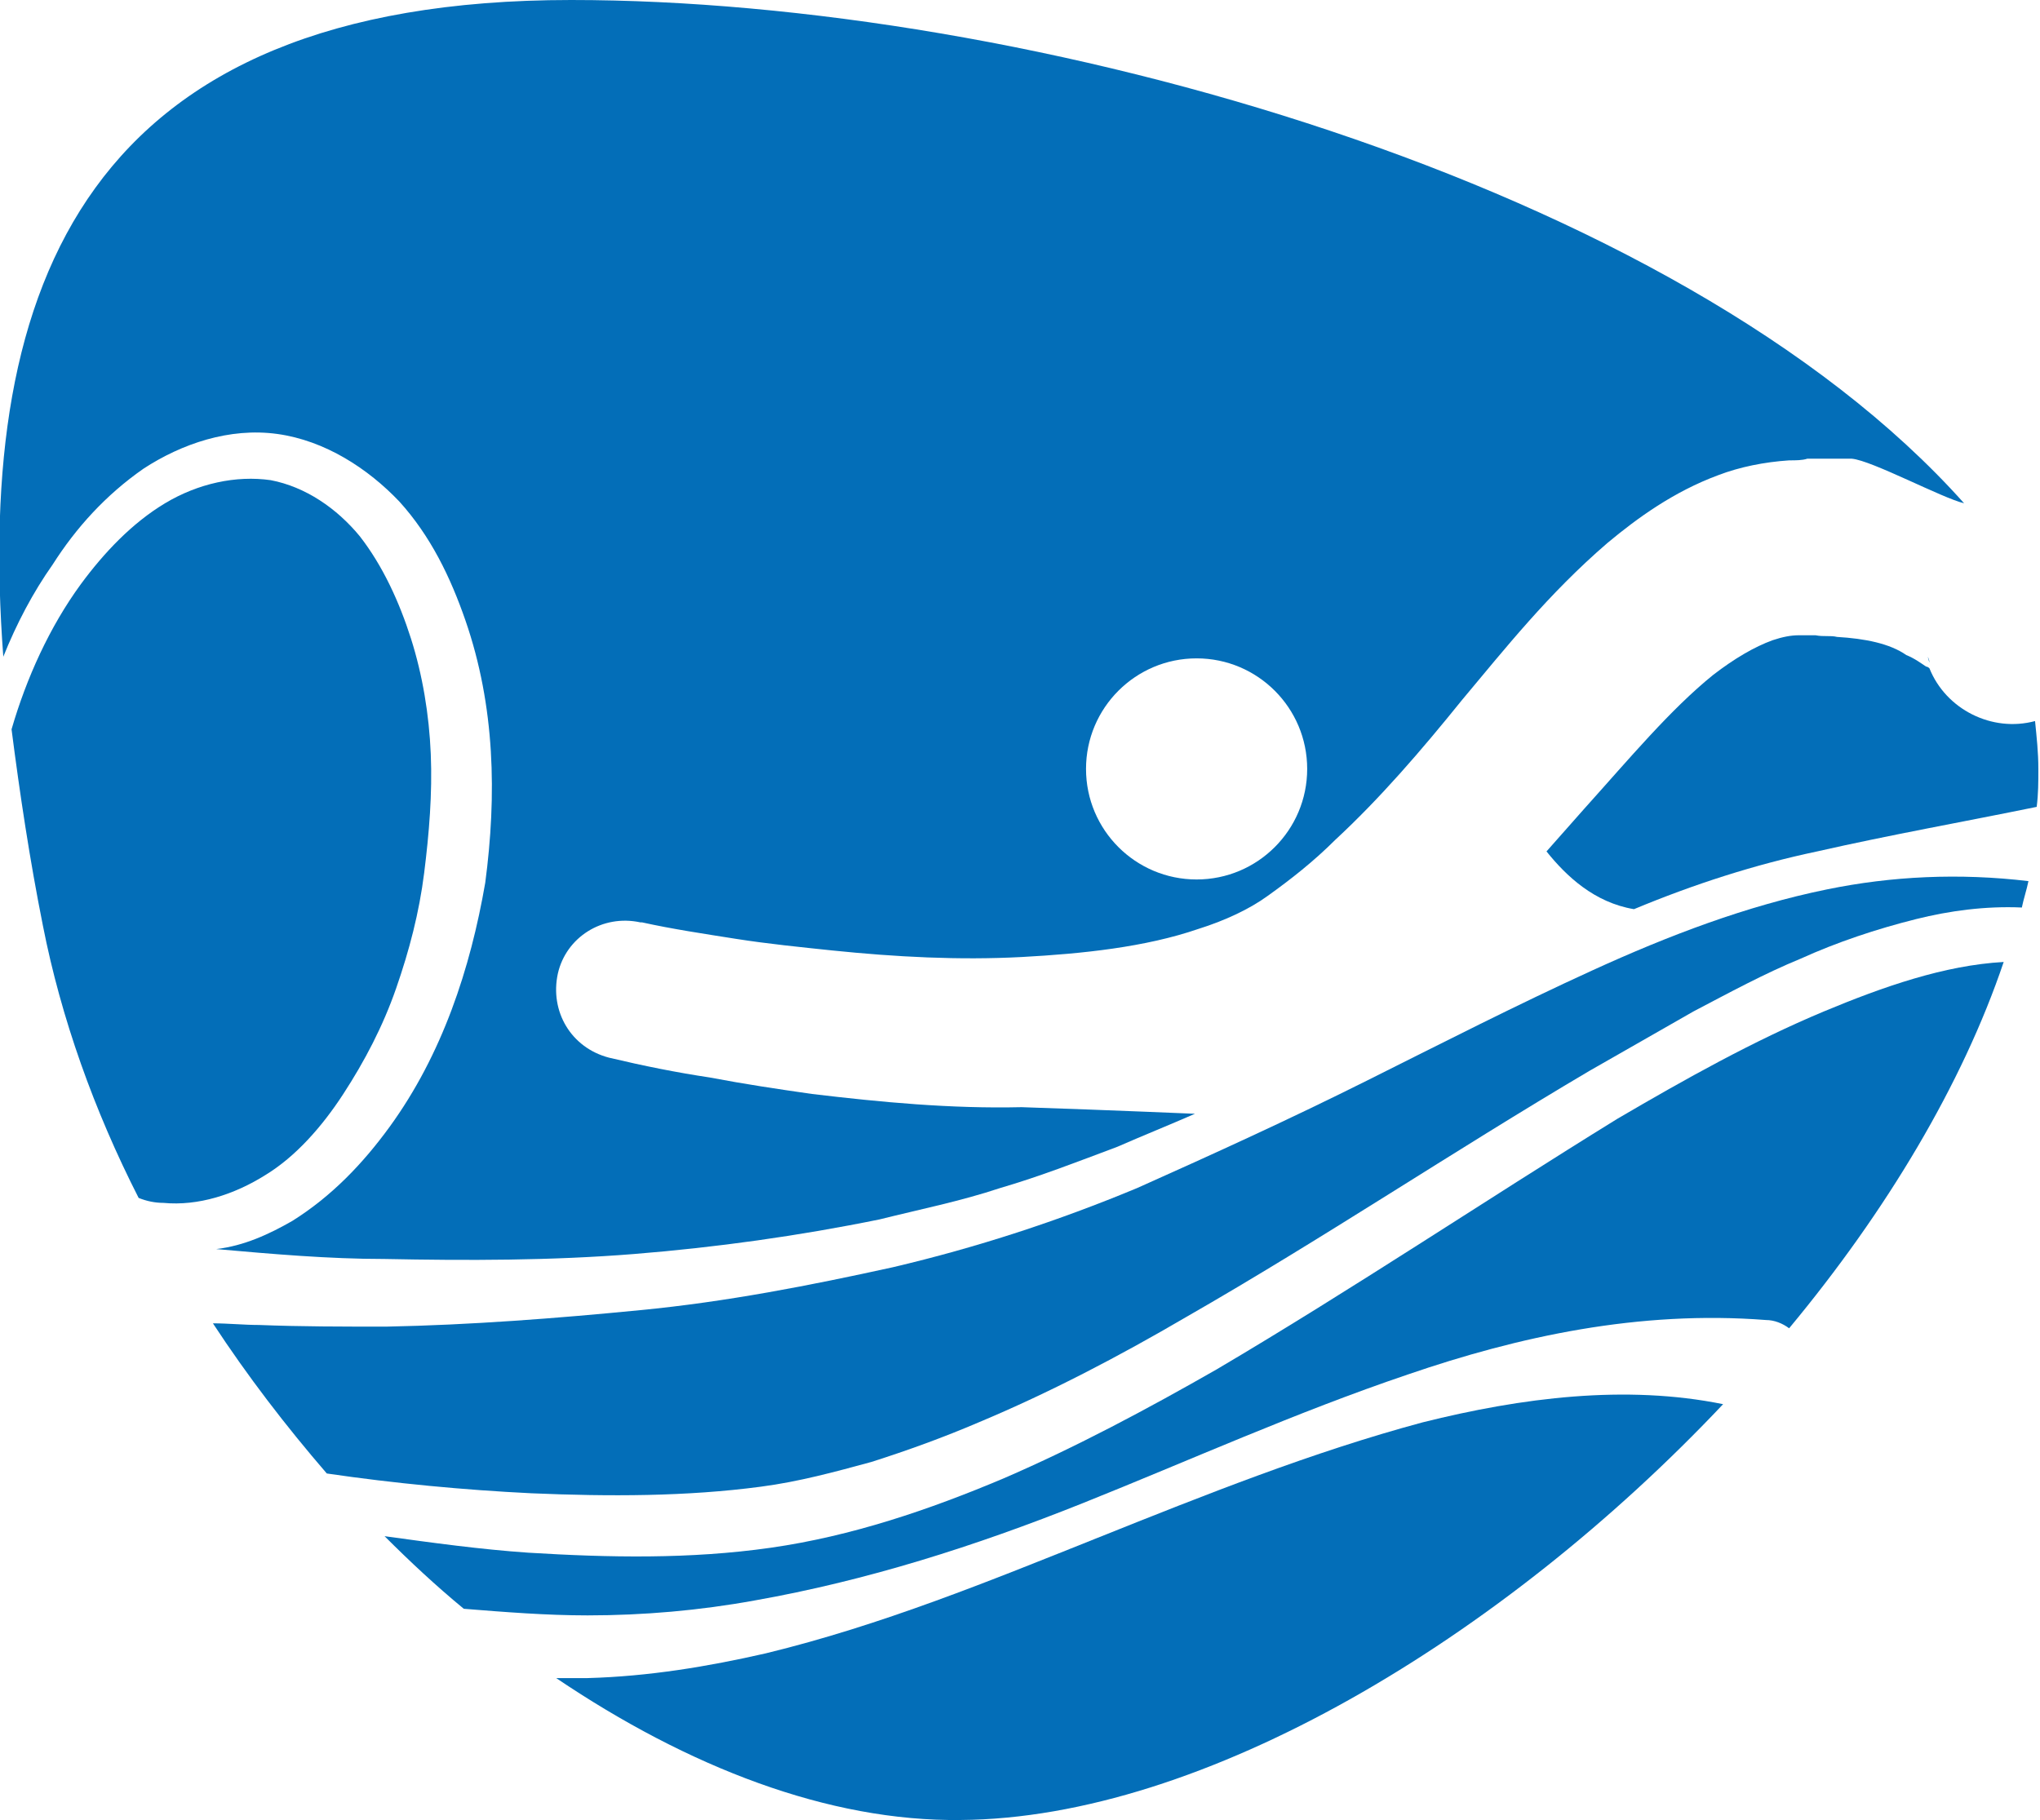
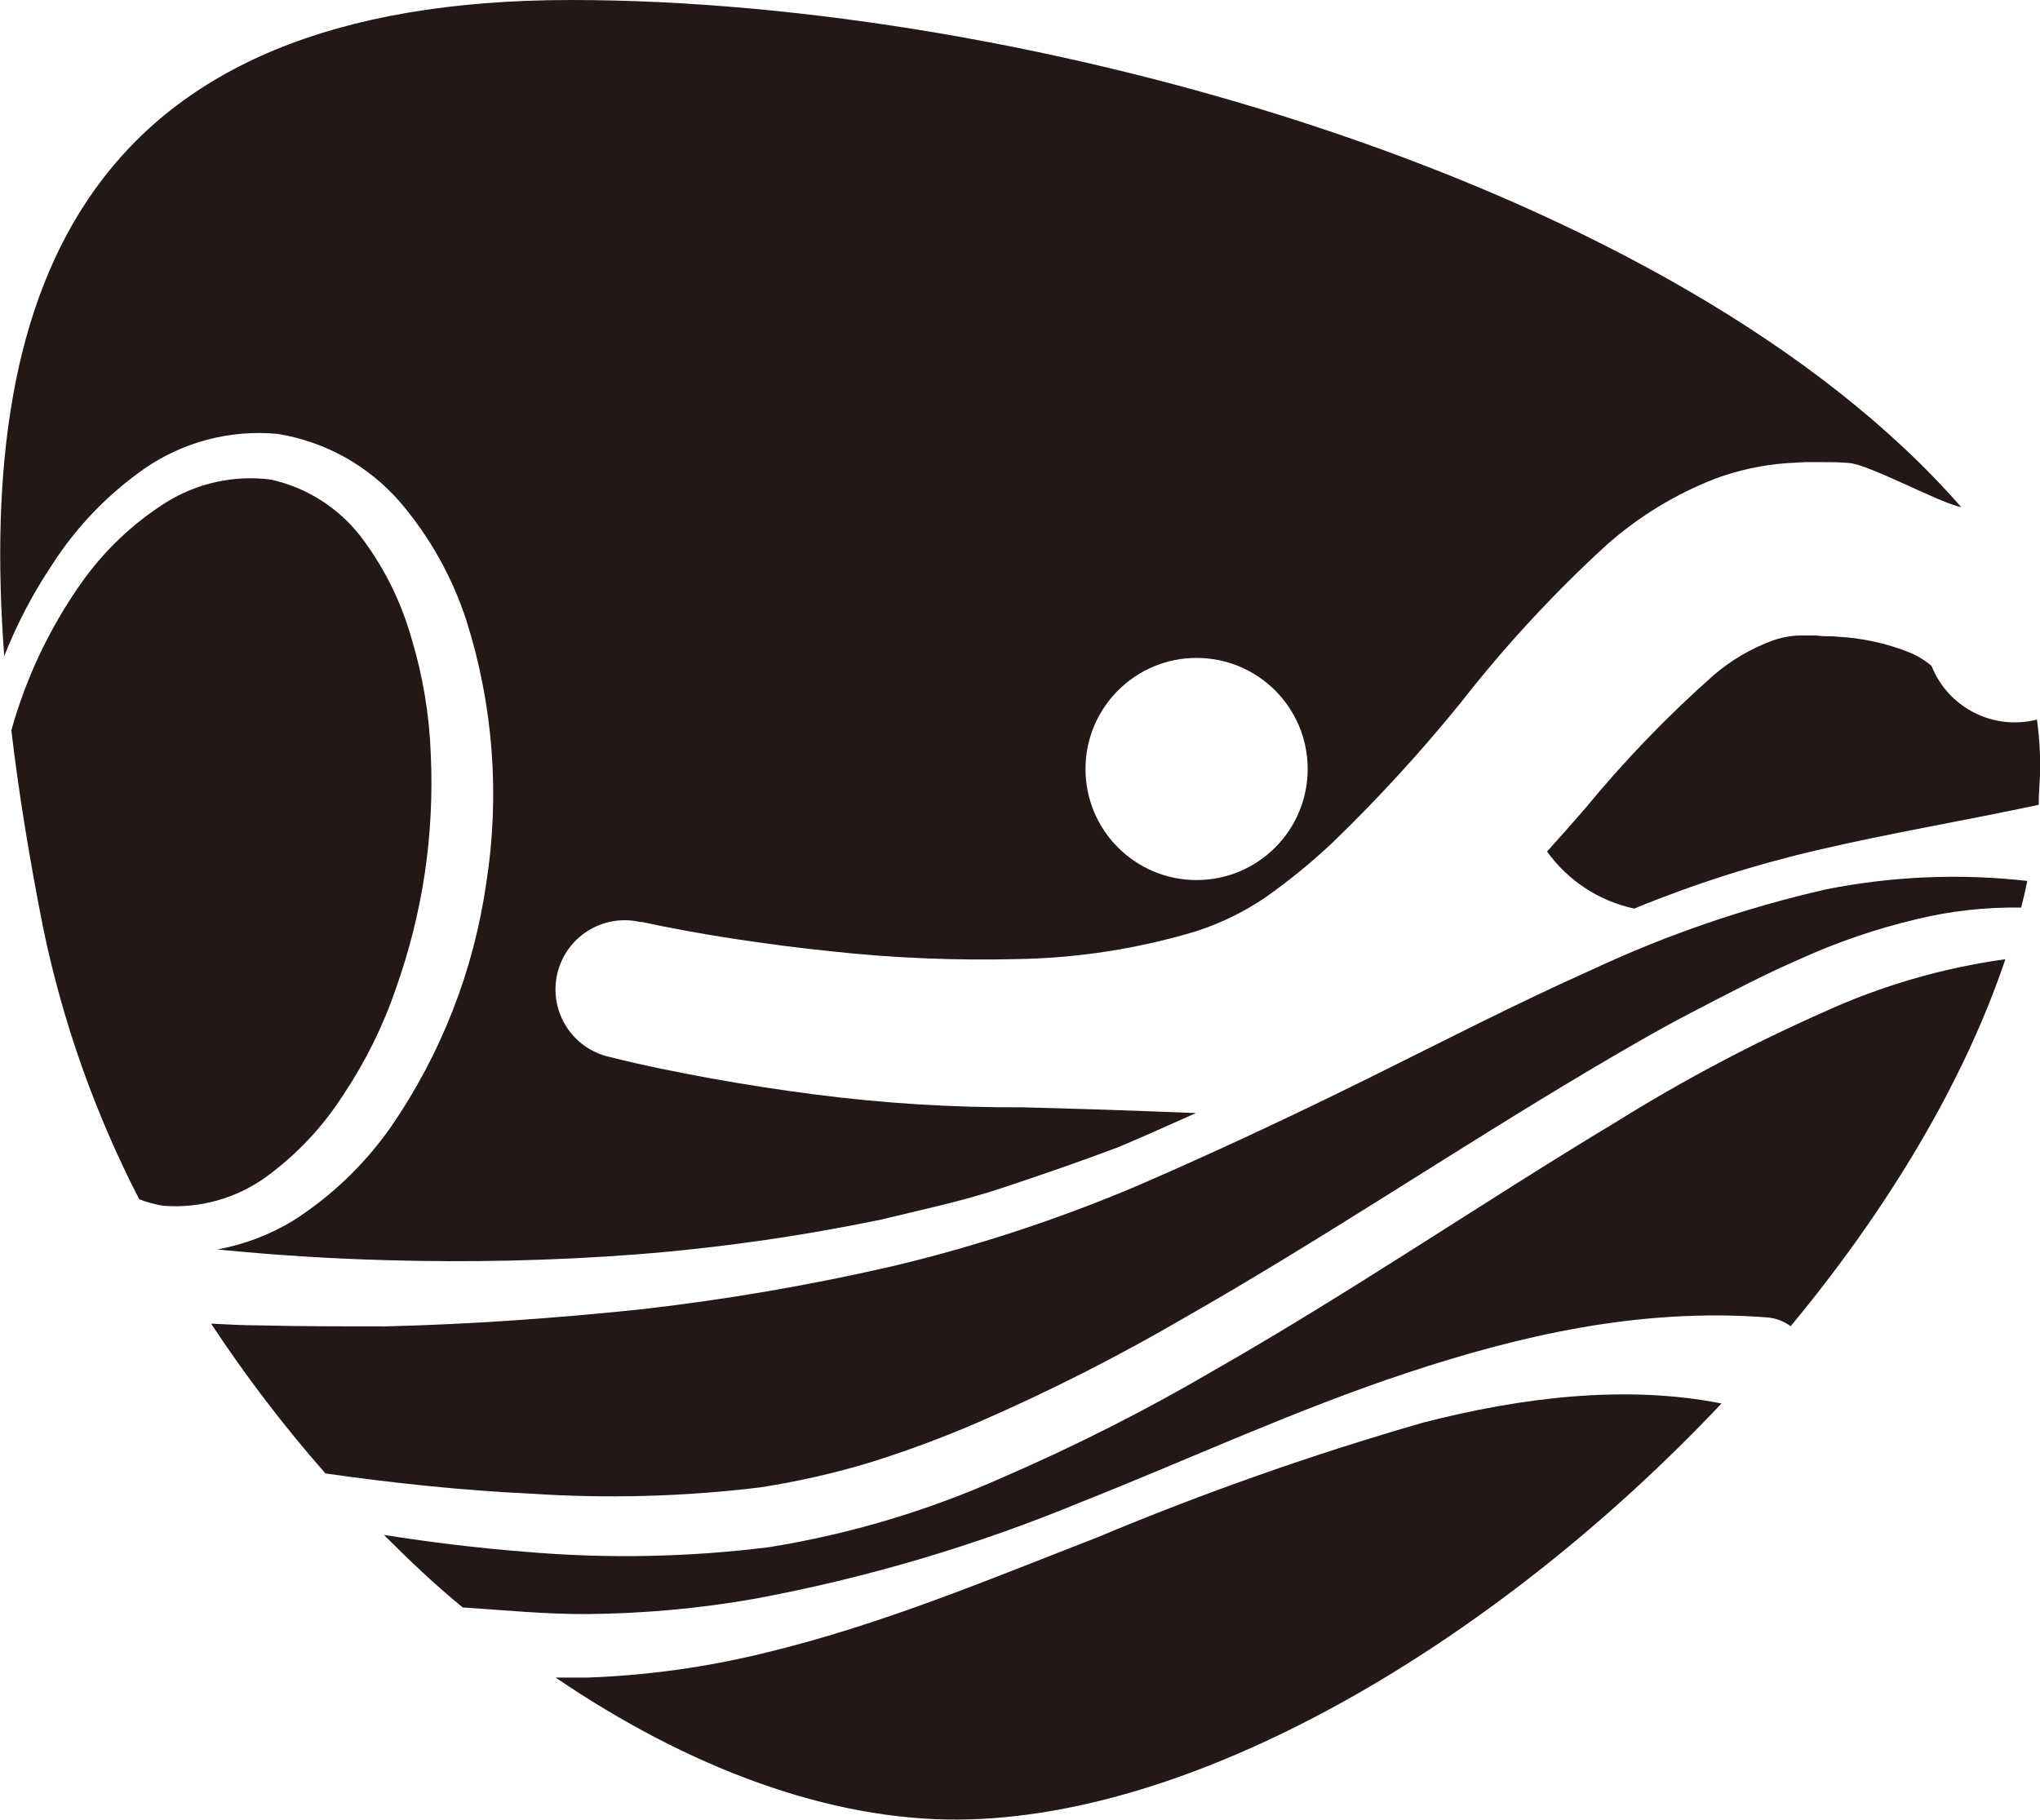
- <svg xmlns="http://www.w3.org/2000/svg" version="1.1" id="Swim_x5F_Group" x="0px" y="0px" viewBox="0 0 123.6 110.3" style="enable-background:new 0 0 123.6 110.3;" xml:space="preserve">
-   <style type="text/css">
- 	.st0{fill:#036EB8;}
- </style>
+ <svg xmlns="http://www.w3.org/2000/svg" id="swim_group" width="42.36mm" height="37.8mm" viewBox="0 0 120.07 107.16">
+   <defs>
+     <style>
+       #swim_group:hover {cursor: pointer; }
+       #swim {cursor: pointer; }
+       #swim:hover .cls-1 {fill: #036eb8; !important; }
+       .cls-1 {
+         fill: #231815;
+       }
+     </style>
+   </defs>
  <g id="swim">
-     <path class="st0" d="M110.5,61.3c-4.3,1.8-8.4,4.1-12.5,6.5C89.9,72.8,82,78.1,73.7,83c-4.2,2.4-8.5,4.7-12.9,6.6   c-4.5,1.9-9.2,3.5-14.1,4.2c-4.9,0.7-9.8,0.6-14.7,0.3c-2.9-0.2-5.8-0.6-8.7-1c1.5,1.5,3.1,3,4.8,4.4c2.5,0.2,5,0.4,7.5,0.4   c3.4,0,6.8-0.3,10.1-0.9c6.8-1.2,13.4-3.3,19.9-5.9c6.5-2.6,12.9-5.5,19.7-7.8c6.7-2.3,14-3.9,21.7-3.3l0,0c0.5,0,1,0.2,1.4,0.5   c5.9-7.1,10.5-14.8,13-22.2C117.8,58.5,114.1,59.8,110.5,61.3z" />
-     <path class="st0" d="M20.8,66.3c1.3-2,2.4-4.1,3.2-6.4c0.8-2.3,1.4-4.6,1.7-7c0.3-2.4,0.5-4.8,0.4-7.2c-0.1-2.4-0.5-4.8-1.2-7   c-0.7-2.2-1.7-4.4-3.1-6.2c-1.4-1.7-3.3-3-5.4-3.4c-2.1-0.3-4.4,0.2-6.4,1.4c-2,1.2-3.7,3-5.1,4.9C3,38,1.6,41.1,0.7,44.2   c0.5,3.9,1.1,7.9,1.9,11.9c1.1,5.6,3.1,11.2,5.8,16.5c0.5,0.2,1,0.3,1.5,0.3c2.1,0.2,4.3-0.5,6.2-1.7   C17.9,70.1,19.5,68.3,20.8,66.3z" />
-     <path class="st0" d="M110.7,53.9c-4.9,1-9.6,2.8-14.2,4.9c-4.6,2.1-9.1,4.4-13.7,6.7c-4.6,2.3-9.2,4.4-13.9,6.5   c-4.8,2-9.7,3.6-14.8,4.8c-5,1.1-10.1,2.1-15.3,2.6c-5.1,0.5-10.3,0.9-15.4,1c-2.6,0-5.2,0-7.7-0.1c-0.9,0-1.9-0.1-2.8-0.1   c2.1,3.2,4.4,6.2,6.9,9.1c4.1,0.6,8.3,1,12.4,1.2c4.7,0.2,9.4,0.2,13.9-0.4c2.3-0.3,4.5-0.9,6.7-1.5c2.2-0.7,4.4-1.5,6.5-2.4   c4.3-1.8,8.5-4,12.6-6.4c8.2-4.7,16.1-10,24.4-14.9c2.1-1.2,4.2-2.4,6.3-3.6c2.1-1.1,4.3-2.3,6.5-3.2c2.2-1,4.6-1.8,7-2.4   c2-0.5,4.2-0.8,6.4-0.7c0.1-0.5,0.3-1.1,0.4-1.6C118.7,52.9,114.6,53.1,110.7,53.9z" />
-     <path class="st0" d="M117.1,40.5C117.1,40.5,117.1,40.5,117.1,40.5C117.1,40.5,117.1,40.5,117.1,40.5   C117.1,40.5,117.1,40.5,117.1,40.5z" />
-     <path class="st0" d="M3.2,34.2C4.6,32,6.4,30,8.7,28.4c2.3-1.5,5.2-2.5,8.1-2.1c2.9,0.4,5.5,2.1,7.4,4.1c1.9,2.1,3.1,4.6,4,7.2   c1.8,5.2,1.9,10.6,1.2,15.9c-0.9,5.2-2.6,10.4-5.8,14.8c-1.6,2.2-3.5,4.2-5.9,5.7c-1.4,0.8-2.9,1.5-4.6,1.7   c3.4,0.3,6.8,0.6,10.2,0.6c5,0.1,10.1,0.1,15.1-0.3c5-0.4,10-1.1,14.9-2.1c2.4-0.6,4.9-1.1,7.3-1.9c2.4-0.7,4.7-1.6,7.1-2.5   c1.6-0.7,3.1-1.3,4.7-2c-0.1,0-4.5-0.2-10.5-0.4c-4.3,0.1-8.5-0.3-12.7-0.8c-2.1-0.3-4.1-0.6-6.2-1C41,65,39,64.6,36.9,64.1   c-2.3-0.6-3.6-2.8-3.1-5.1c0.5-2.2,2.7-3.6,5-3.1l0.1,0c1.8,0.4,3.8,0.7,5.7,1c1.9,0.3,3.9,0.5,5.8,0.7c3.9,0.4,7.7,0.6,11.5,0.4   c3.7-0.2,7.5-0.6,10.7-1.7c1.6-0.5,3.1-1.2,4.2-2c1.4-1,2.8-2.1,4.1-3.4c2.7-2.5,5.2-5.4,7.7-8.5c2.6-3.1,5.2-6.4,8.8-9.5   c1.8-1.5,4-3.1,6.7-4.1c1.3-0.5,2.8-0.8,4.3-0.9c0.4,0,0.8,0,1.1-0.1l0.9,0c0.6,0,1.2,0,1.8,0c1.2,0.1,5.5,2.4,6.8,2.7   C101.6,11,62.2,0,34.6,0C5.3,0-1.5,17.1,0.2,39.8C1,37.8,2,35.9,3.2,34.2z M72.5,39.9c3.7,0,6.7,3,6.7,6.7c0,3.7-3,6.7-6.7,6.7   c-3.7,0-6.7-3-6.7-6.7C65.8,42.9,68.8,39.9,72.5,39.9z" />
-     <path class="st0" d="M86.2,86.2c-6.7,1.8-13.2,4.4-19.7,7c-6.5,2.6-13.1,5.3-20.1,7c-3.5,0.8-7.1,1.4-10.8,1.5c-0.6,0-1.3,0-1.9,0   c8,5.4,16.5,8.7,24.5,8.6c14.7-0.1,32.8-11,46.2-25.2C98.5,83.9,92.2,84.7,86.2,86.2z" />
-     <path class="st0" d="M111.3,38.6c-0.4-0.1-0.8,0-1.3-0.1l-0.6,0l-0.4,0c-0.5,0-1,0.1-1.6,0.3c-1.1,0.4-2.3,1.1-3.6,2.1   C101.2,43,98.7,46,96,49c-0.8,0.9-1.5,1.7-2.3,2.6c1.2,1.5,2.9,3.1,5.3,3.5c3.6-1.5,7.3-2.7,11.1-3.5c4.4-1,8.9-1.8,13.3-2.7   c0.1-0.8,0.1-1.5,0.1-2.3c0-1-0.1-1.9-0.2-2.9c-2.6,0.7-5.4-0.7-6.4-3.2c0,0,0,0,0,0c0,0-0.1-0.1-0.2-0.1c-0.3-0.2-0.7-0.5-1.2-0.7   C114.5,39,113,38.7,111.3,38.6z" />
-     <path class="st0" d="M116.8,39.8c0.1,0.4,0.1,0.3,0.1,0.4C116.9,40.1,116.9,40,116.8,39.8z" />
+     <path class="cls-1" d="M107.33,59.6A97.8,97.8,0,0,0,95.23,66c-7.88,4.74-15.57,10-23.67,14.63A115.14,115.14,0,0,1,59,87a55.16,55.16,0,0,1-13.73,4.1A67.93,67.93,0,0,1,31,91.38c-2.83-.22-5.62-.56-8.41-1,1.5,1.5,3,2.93,4.64,4.27,2.44.16,4.83.4,7.27.39a59.84,59.84,0,0,0,9.86-.89,96.43,96.43,0,0,0,19.36-5.74C70.05,85.9,76.27,83,82.87,80.82S96.5,77,104,77.57h0a2.71,2.71,0,0,1,1.4.52c5.72-6.9,10.2-14.36,12.64-21.61A38.36,38.36,0,0,0,107.33,59.6Z" />
+     <path class="cls-1" d="M20.23,64.42A26.88,26.88,0,0,0,23.3,58.2,36.68,36.68,0,0,0,25,51.41a36.52,36.52,0,0,0,.35-7,27,27,0,0,0-1.14-6.84,18,18,0,0,0-3-6,9.21,9.21,0,0,0-5.27-3.33,9.37,9.37,0,0,0-6.2,1.36,17.61,17.61,0,0,0-5,4.78A28.25,28.25,0,0,0,.66,43c.44,3.75,1.08,7.63,1.86,11.58A62.52,62.52,0,0,0,8.19,70.62,7.6,7.6,0,0,0,9.6,71a9.15,9.15,0,0,0,6-1.66A17.91,17.91,0,0,0,20.23,64.42Z" />
+     <path class="cls-1" d="M107.52,52.36a68.4,68.4,0,0,0-13.8,4.73c-4.48,2-8.89,4.28-13.34,6.48s-8.95,4.31-13.53,6.29a91,91,0,0,1-14.33,4.7A133.16,133.16,0,0,1,37.69,77.1c-5,.52-10,.88-15,1-2.51,0-5,0-7.53-.06-.92,0-1.83-.06-2.74-.1a79.56,79.56,0,0,0,6.73,8.82c4,.57,8.06,1,12.09,1.19a72.31,72.31,0,0,0,13.51-.37,47.67,47.67,0,0,0,6.5-1.48,64.55,64.55,0,0,0,6.34-2.36,115.46,115.46,0,0,0,12.2-6.19c8-4.56,15.67-9.72,23.69-14.49,2-1.18,4-2.36,6.12-3.46s4.18-2.19,6.37-3.14a37.29,37.29,0,0,1,6.82-2.33,24.41,24.41,0,0,1,6.18-.69c.13-.52.25-1,.36-1.57A38.56,38.56,0,0,0,107.52,52.36Z" />
+     <path class="cls-1" d="M113.75,39.32s0,0,0,0l0,0S113.74,39.31,113.75,39.32Z" />
+     <path class="cls-1" d="M3.08,33.22a20.24,20.24,0,0,1,5.39-5.61,11.83,11.83,0,0,1,7.87-2.06,12.09,12.09,0,0,1,7.19,4,20.46,20.46,0,0,1,3.92,7,33.8,33.8,0,0,1,1.17,15.42A33.74,33.74,0,0,1,23,66.36a20.5,20.5,0,0,1-5.76,5.52,13.16,13.16,0,0,1-4.45,1.69c3.27.33,6.6.54,9.89.63a140.93,140.93,0,0,0,14.68-.33,116,116,0,0,0,14.51-2.06c2.37-.58,4.77-1.08,7.08-1.85s4.62-1.56,6.89-2.42c1.52-.64,3-1.31,4.55-2-.12,0-4.36-.19-10.22-.34a91.18,91.18,0,0,1-12.32-.77q-3-.39-6-.93c-2-.37-3.94-.75-6-1.27a4.07,4.07,0,0,1,1.83-7.94l.1,0c1.72.37,3.64.72,5.49,1s3.74.53,5.61.72A82,82,0,0,0,60,56.47a38.66,38.66,0,0,0,10.35-1.62,16.07,16.07,0,0,0,4.12-2,36.14,36.14,0,0,0,4-3.27A92,92,0,0,0,86,41.35a76.06,76.06,0,0,1,8.54-9.24A21.22,21.22,0,0,1,101,28.17a15.42,15.42,0,0,1,4.19-.9l1.07-.06h.85c.57,0,1.13,0,1.71.05,1.18.07,5.37,2.37,6.62,2.6C98.7,10.69,60.42,0,33.61,0,5.16,0-1.41,16.64.24,38.63A28.51,28.51,0,0,1,3.08,33.22Zm67.34,5.52a6.54,6.54,0,1,1-6.53,6.54A6.54,6.54,0,0,1,70.42,38.74Z" />
+     <path class="cls-1" d="M83.75,83.77a175,175,0,0,0-19.18,6.76C58.21,93,51.83,95.69,45,97.33a51.39,51.39,0,0,1-10.45,1.45c-.61,0-1.23,0-1.85,0,7.76,5.28,16.07,8.43,23.78,8.36,14.3-.13,31.82-10.68,44.85-24.5C95.72,81.53,89.61,82.26,83.75,83.77Z" />
+     <path class="cls-1" d="M108.15,37.49c-.39-.05-.82,0-1.22-.07l-.62,0h-.4a5.16,5.16,0,0,0-1.55.29,11.34,11.34,0,0,0-3.51,2.06,69,69,0,0,0-7.56,7.85c-.73.84-1.47,1.68-2.23,2.52a8.53,8.53,0,0,0,5.13,3.36A70.17,70.17,0,0,1,107,50.05c4.28-1,8.6-1.72,13-2.66,0-.75.09-1.48.09-2.21a20.2,20.2,0,0,0-.19-2.81,5.27,5.27,0,0,1-6.19-3.12,0,0,0,0,0,0,0,.42.42,0,0,0-.15-.15,4.71,4.71,0,0,0-1.21-.7A13.32,13.32,0,0,0,108.15,37.49Z" />
+     <path class="cls-1" d="M113.51,38.7a2.18,2.18,0,0,0,.13.4A2.67,2.67,0,0,1,113.51,38.7Z" />
  </g>
</svg>
